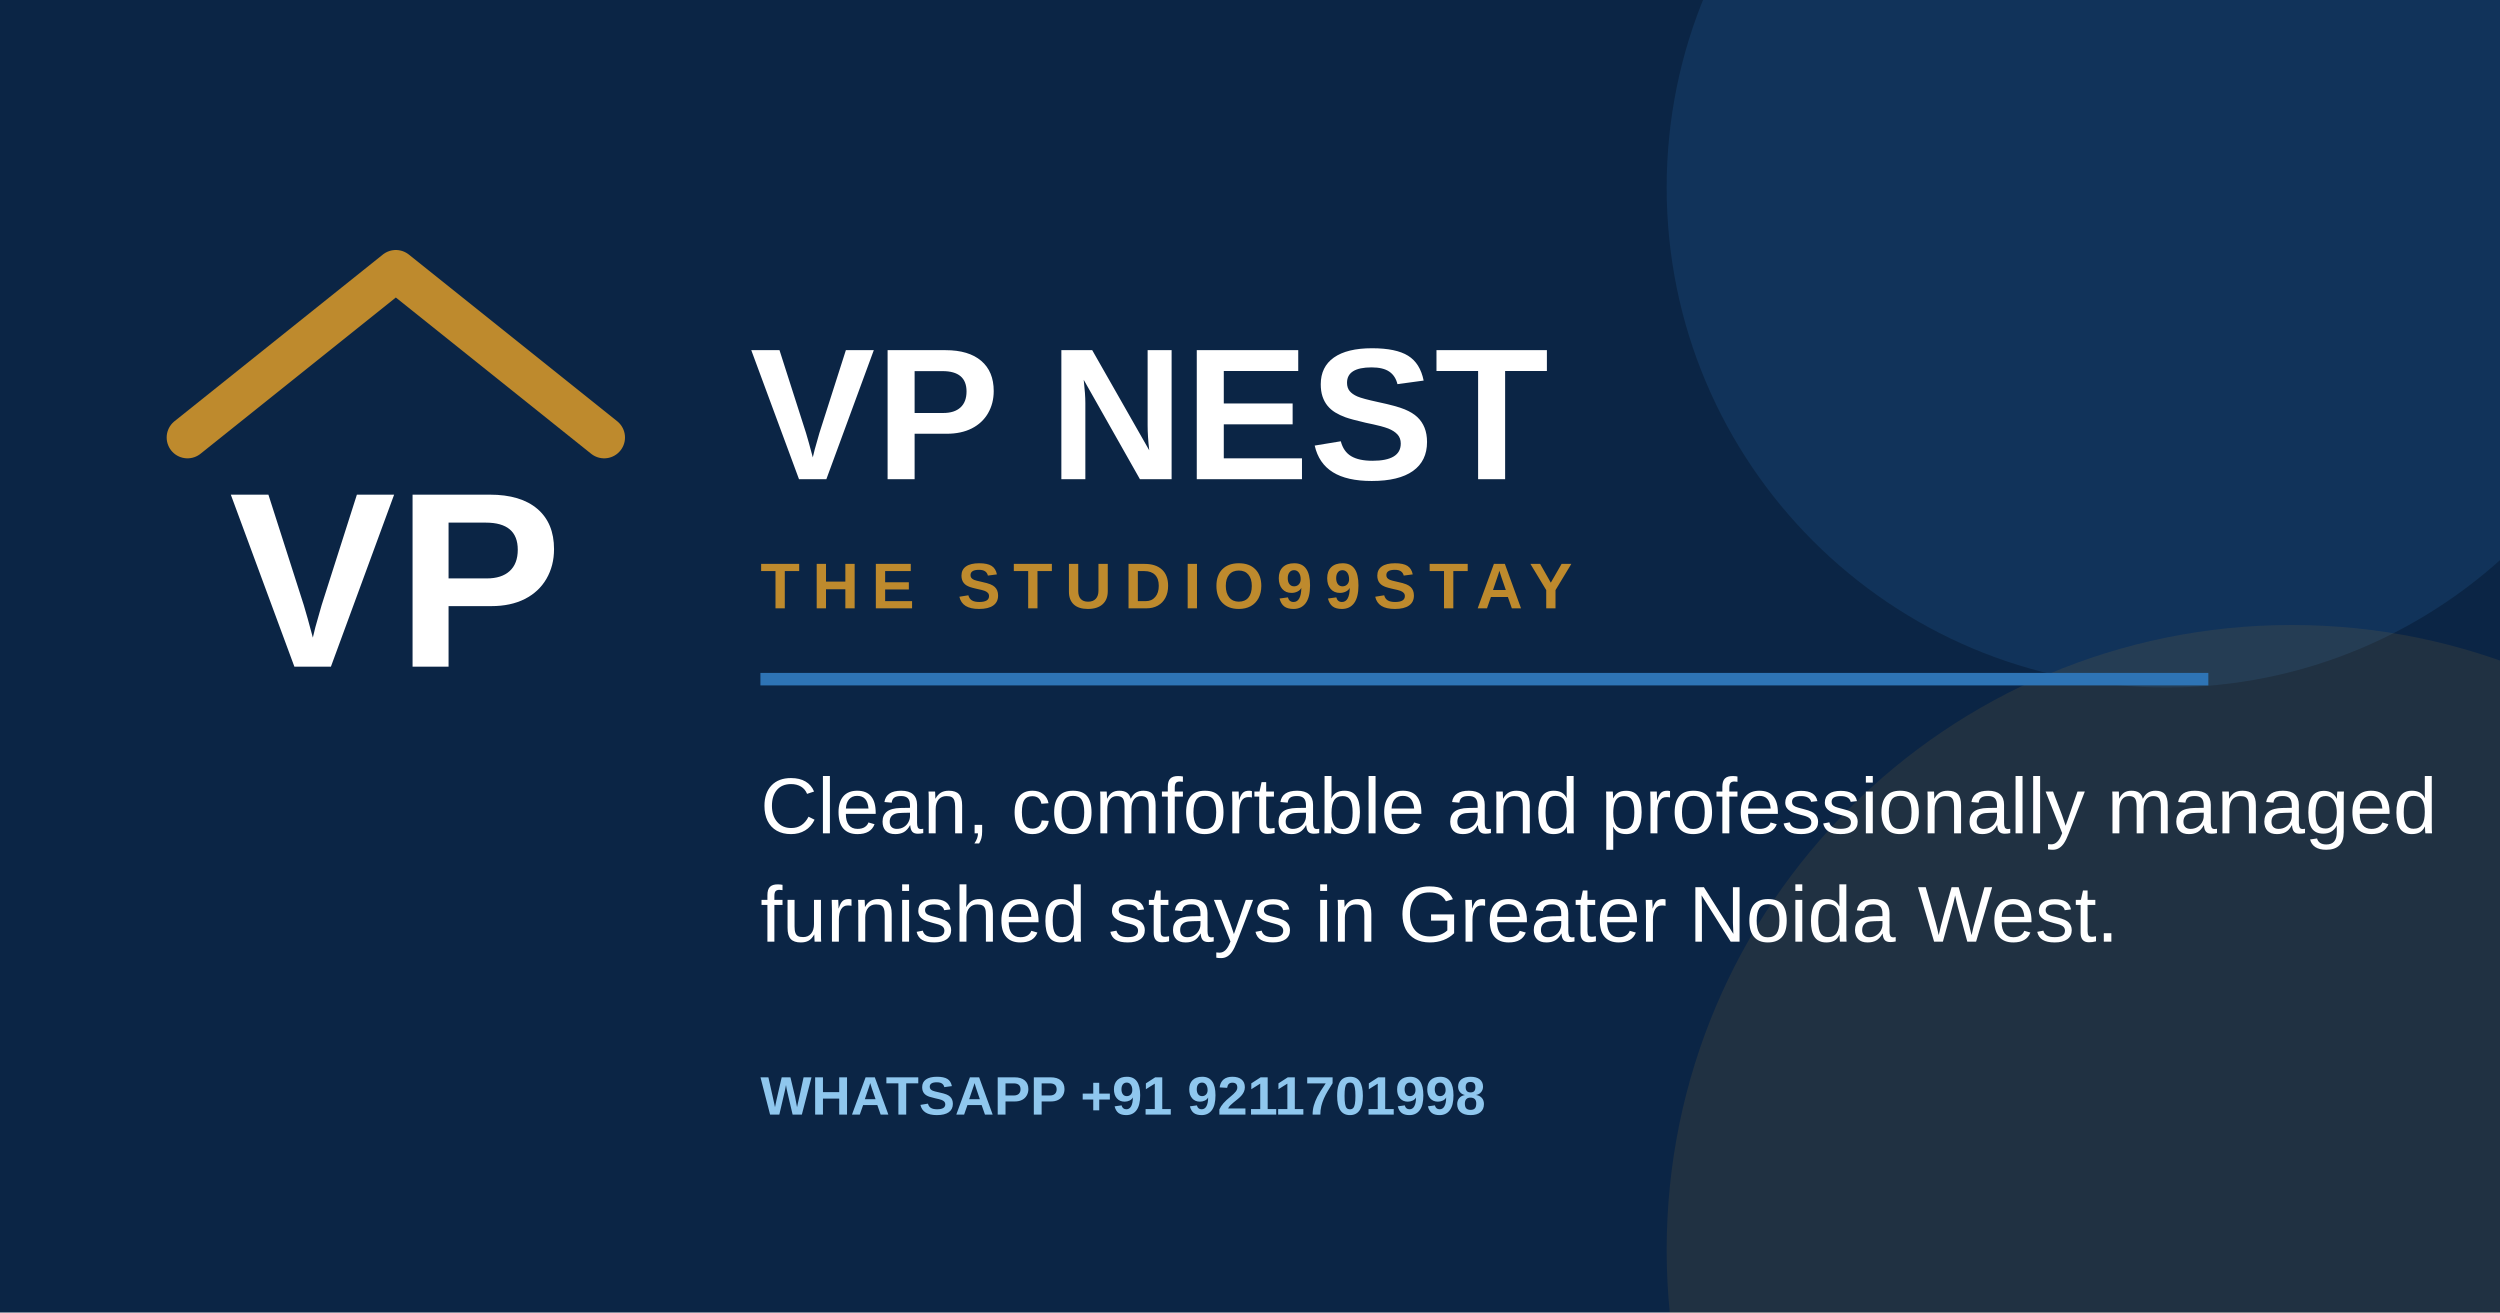
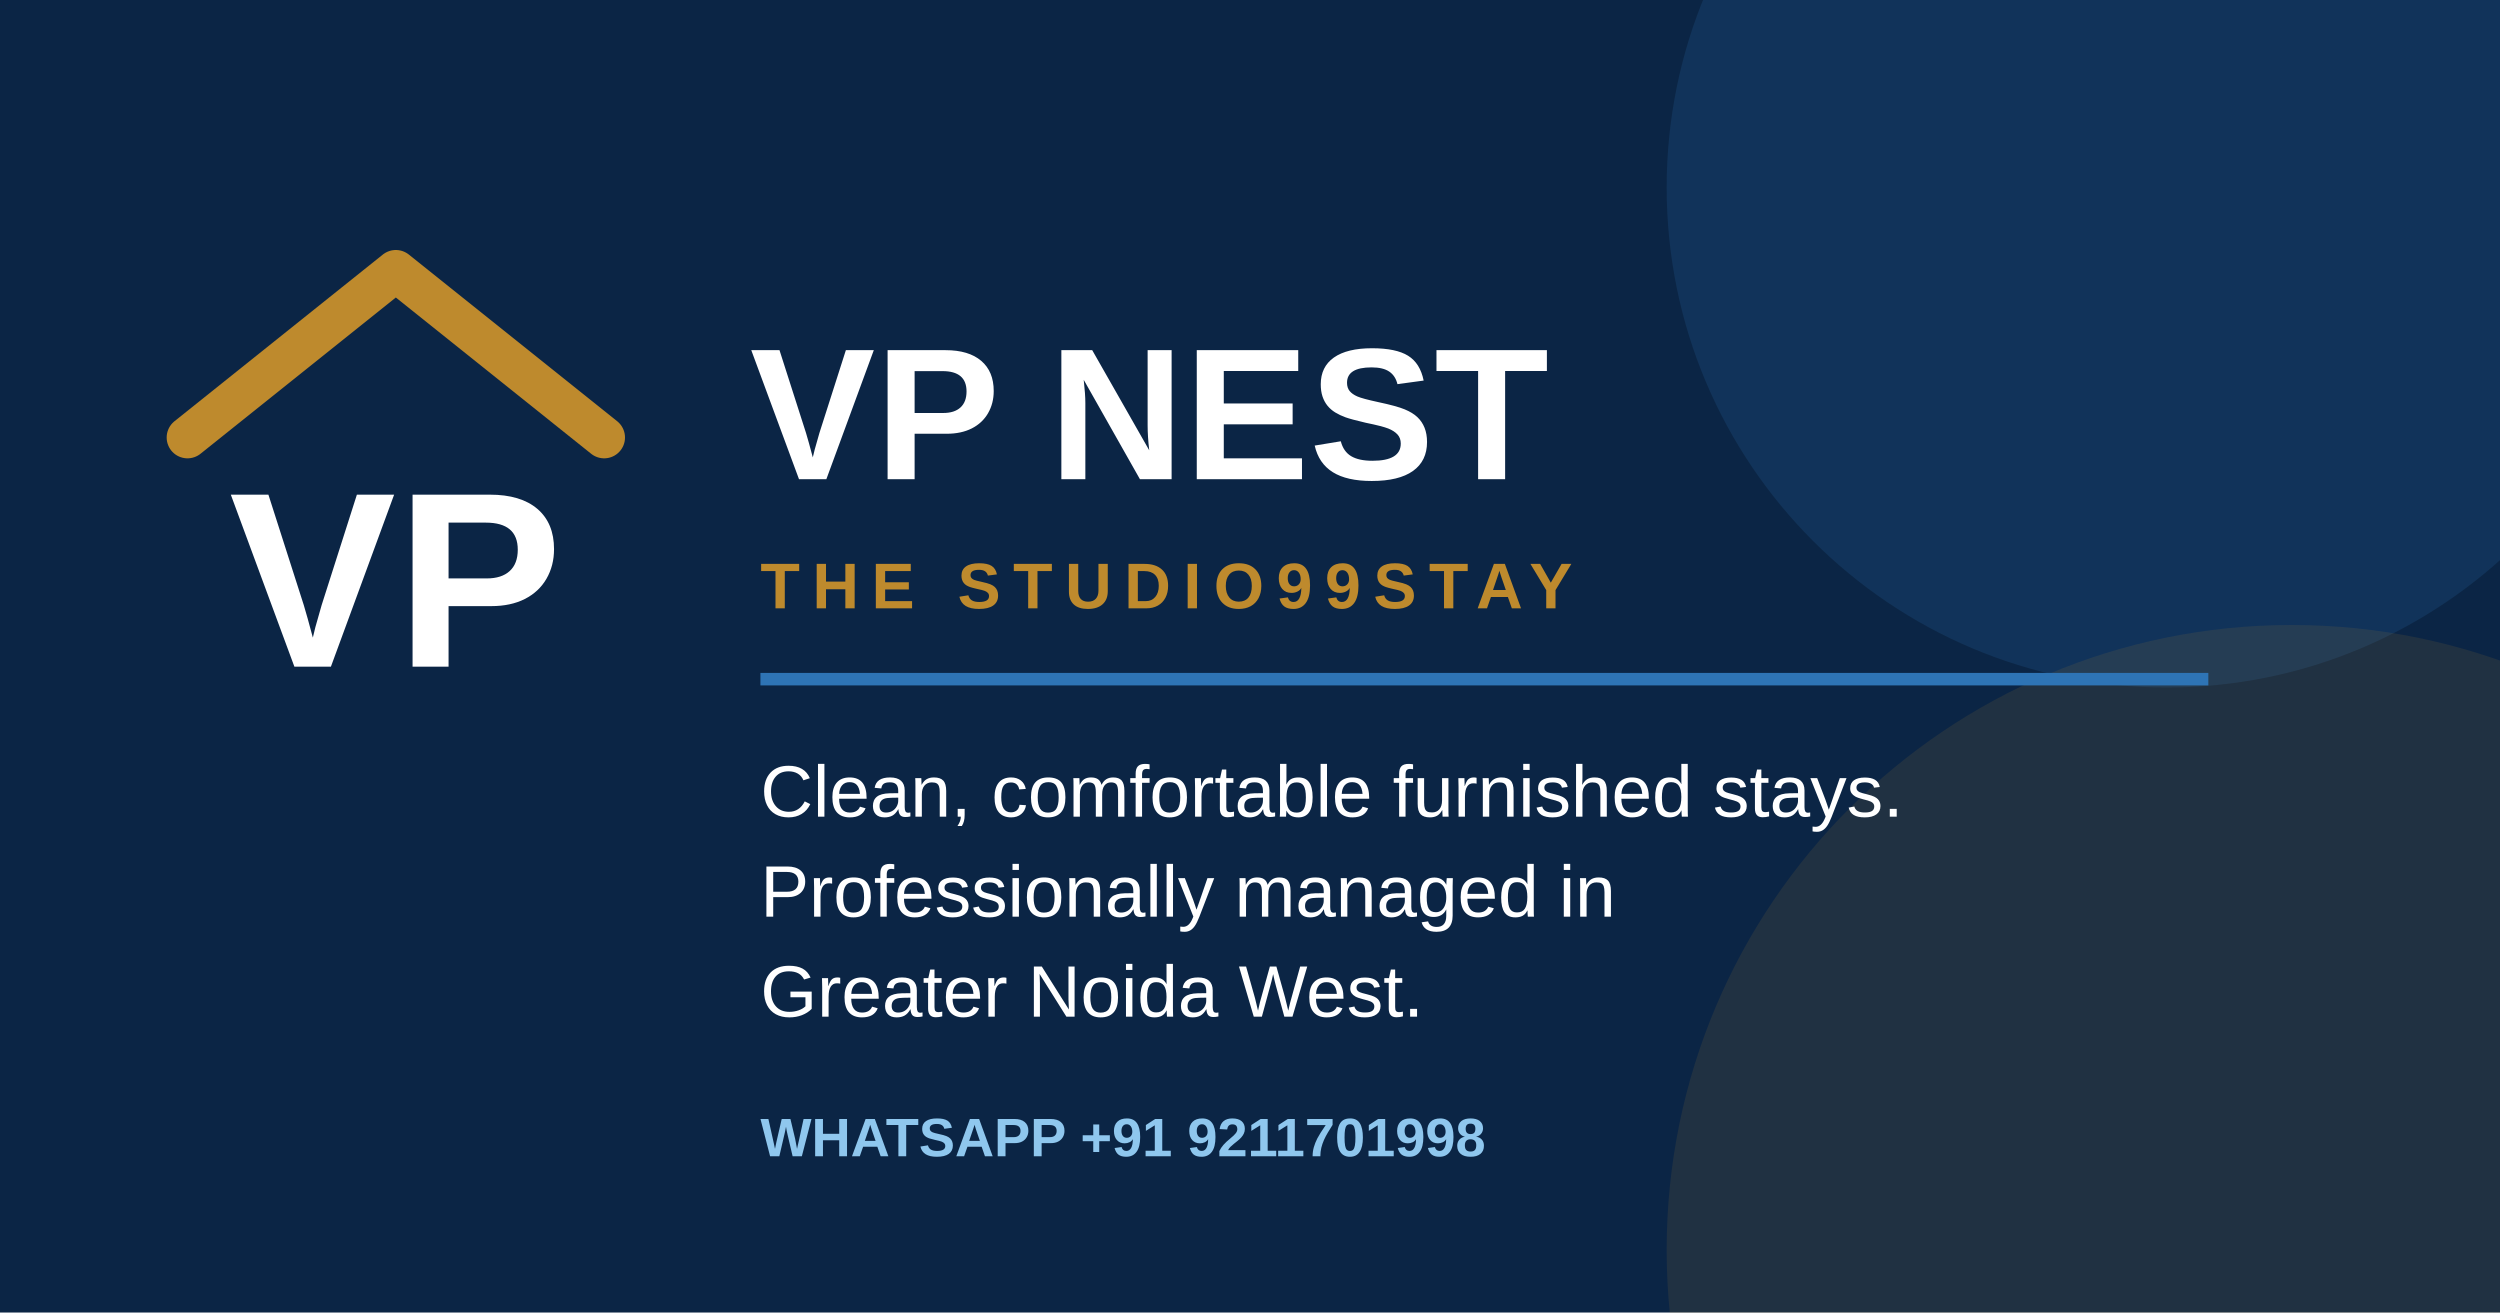
<svg xmlns="http://www.w3.org/2000/svg" width="1200" height="630" viewBox="0 0 1200 630" role="img" aria-labelledby="title desc">
  <rect width="1200" height="630" fill="#0B2545" />
  <circle cx="1040" cy="90" r="240" fill="#2E74B5" opacity=".18" />
  <circle cx="1100" cy="600" r="300" fill="#BE8A2D" opacity=".12" />
  <path d="M90 210L190 130L290 210" fill="none" stroke="#BE8A2D" stroke-width="20" stroke-linecap="round" stroke-linejoin="round" />
  <text x="190" y="320" text-anchor="middle" font-family="Arial,sans-serif" font-size="120" font-weight="700" fill="#FFFFFF">VP</text>
  <text x="360" y="230" font-family="Arial,sans-serif" font-size="90" font-weight="700" fill="#FFFFFF">VP NEST</text>
  <text x="365" y="292" font-family="Arial,sans-serif" font-size="31" font-weight="700" letter-spacing="6" fill="#BE8A2D">THE STUDIO99STAY</text>
  <line x1="365" y1="326" x2="1060" y2="326" stroke="#2E74B5" stroke-width="6" />
-   <text x="365" y="400" font-family="Arial,sans-serif" font-size="38" fill="#FFFFFF">Clean, comfortable and professionally managed</text>
-   <text x="365" y="452" font-family="Arial,sans-serif" font-size="38" fill="#FFFFFF">furnished stays in Greater Noida West.</text>
-   <text x="365" y="535" font-family="Arial,sans-serif" font-size="26" font-weight="700" fill="#8FC7EE">WHATSAPP +91 9211701998</text>
+   <text x="365" y="392" font-family="Arial,sans-serif" font-size="35" fill="#FFFFFF">Clean, comfortable furnished stays.</text>
+   <text x="365" y="440" font-family="Arial,sans-serif" font-size="35" fill="#FFFFFF">Professionally managed in</text>
+   <text x="365" y="488" font-family="Arial,sans-serif" font-size="35" fill="#FFFFFF">Greater Noida West.</text>
+   <text x="365" y="555" font-family="Arial,sans-serif" font-size="26" font-weight="700" fill="#8FC7EE">WHATSAPP +91 9211701998</text>
</svg>
